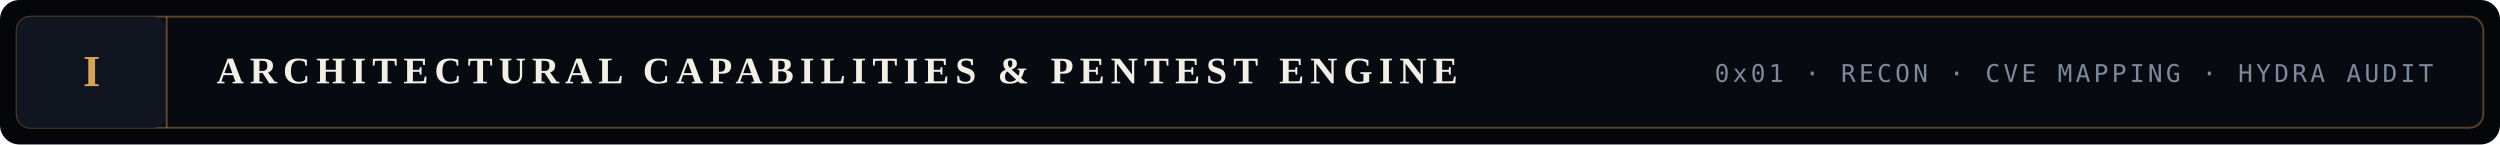
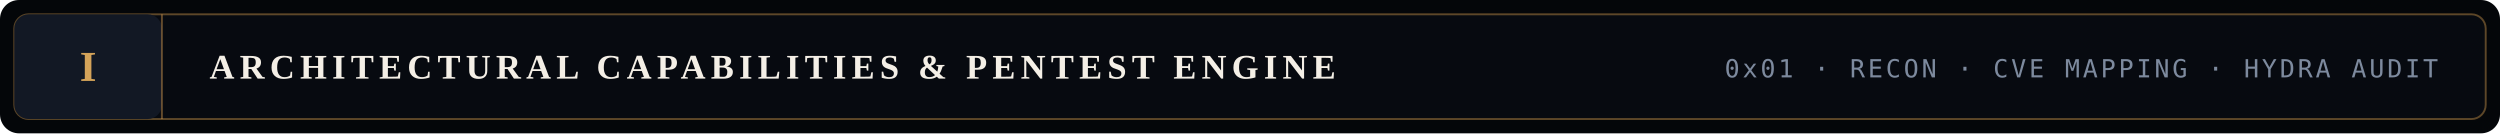
- <svg xmlns="http://www.w3.org/2000/svg" viewBox="0 0 900 52" width="100%" height="100%">
-   <rect width="900" height="52" rx="7" fill="#040609" />
-   <rect x="6" y="6" width="888" height="40" rx="5" fill="#070a10" stroke="#c9934b" stroke-width="0.7" stroke-opacity="0.42" />
-   <rect x="6" y="6" width="54" height="40" rx="5" fill="#10151f" />
-   <line x1="60" y1="6" x2="60" y2="46" stroke="#c9934b" stroke-width="0.7" stroke-opacity="0.45" />
-   <text x="33" y="31" text-anchor="middle" font-family="Georgia, 'Times New Roman', serif" font-size="16" font-weight="700" fill="#d4a359" letter-spacing="1.5">I</text>
-   <text x="78" y="30" font-family="Georgia, 'Times New Roman', serif" font-size="13.5" font-weight="700" fill="#f4efe6" letter-spacing="2.2">ARCHITECTURAL CAPABILITIES &amp; PENTEST ENGINE</text>
-   <text x="876" y="29.5" text-anchor="end" font-family="ui-monospace, 'JetBrains Mono', monospace" font-size="8.8" fill="#7d8a9e" letter-spacing="1.2">0x01 · RECON · CVE MAPPING · HYDRA AUDIT</text>
+ <svg xmlns="http://www.w3.org/2000/svg" viewBox="0 0 1050 56" width="100%" height="100%">
+   <rect width="1050" height="56" rx="8" fill="#040609" />
+   <rect x="6" y="6" width="1038" height="44" rx="6" fill="#070a10" stroke="#c9934b" stroke-width="0.8" stroke-opacity="0.45" />
+   <rect x="6" y="6" width="62" height="44" rx="6" fill="#121824" />
+   <line x1="68" y1="6" x2="68" y2="50" stroke="#c9934b" stroke-width="0.8" stroke-opacity="0.48" />
+   <text x="37" y="34" text-anchor="middle" font-family="Georgia, 'Times New Roman', serif" font-size="18" font-weight="700" fill="#d4a359" letter-spacing="1.5">I</text>
+   <text x="88" y="33" font-family="Georgia, 'Times New Roman', serif" font-size="14.5" font-weight="700" fill="#f4efe6" letter-spacing="2.2">ARCHITECTURAL CAPABILITIES &amp; PENTEST ENGINE</text>
+   <text x="1024" y="32.5" text-anchor="end" font-family="ui-monospace, 'JetBrains Mono', monospace" font-size="10.5" fill="#7d8a9e" letter-spacing="1.2">0x01 · RECON · CVE MAPPING · HYDRA AUDIT</text>
</svg>
